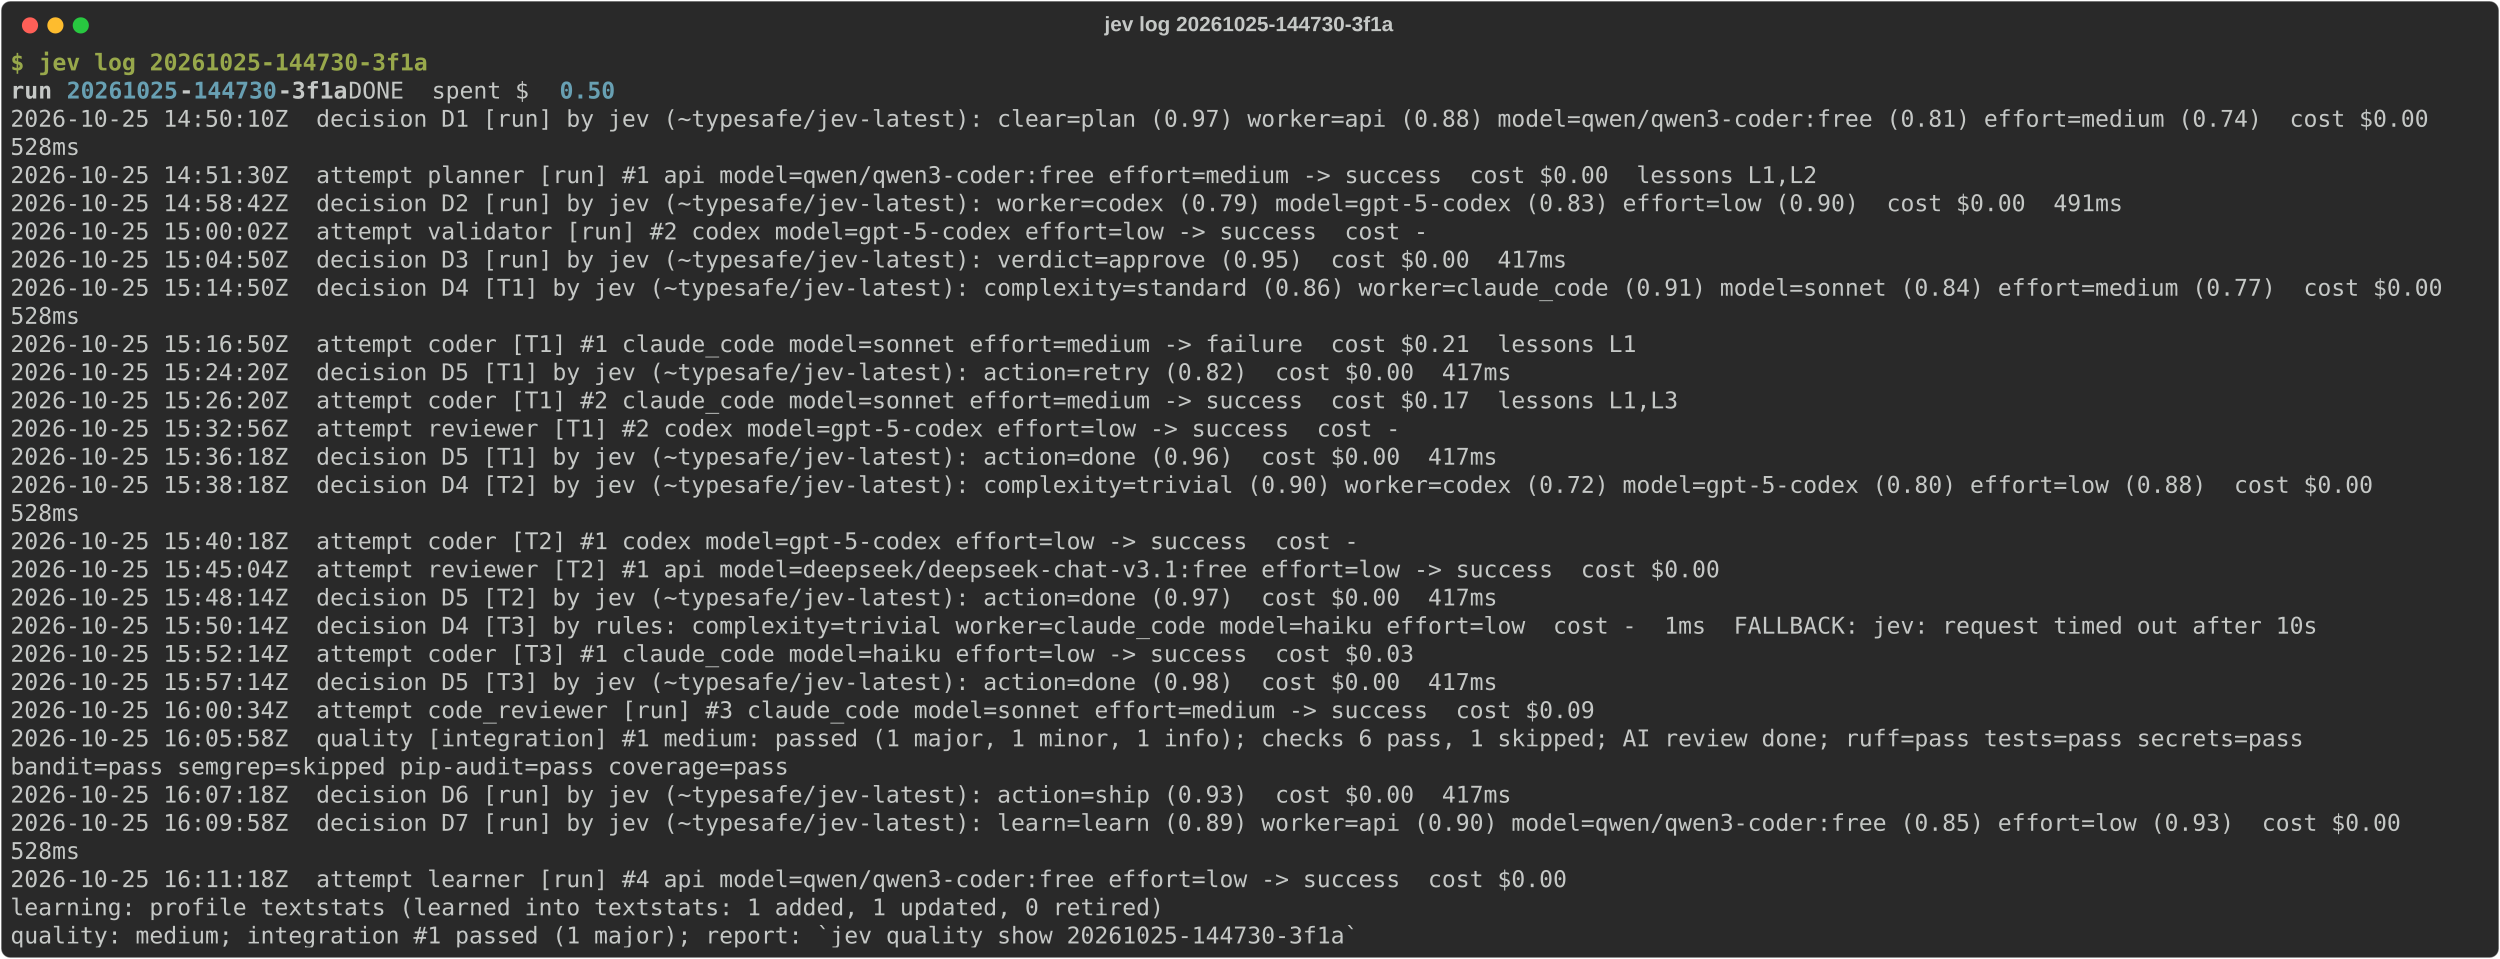
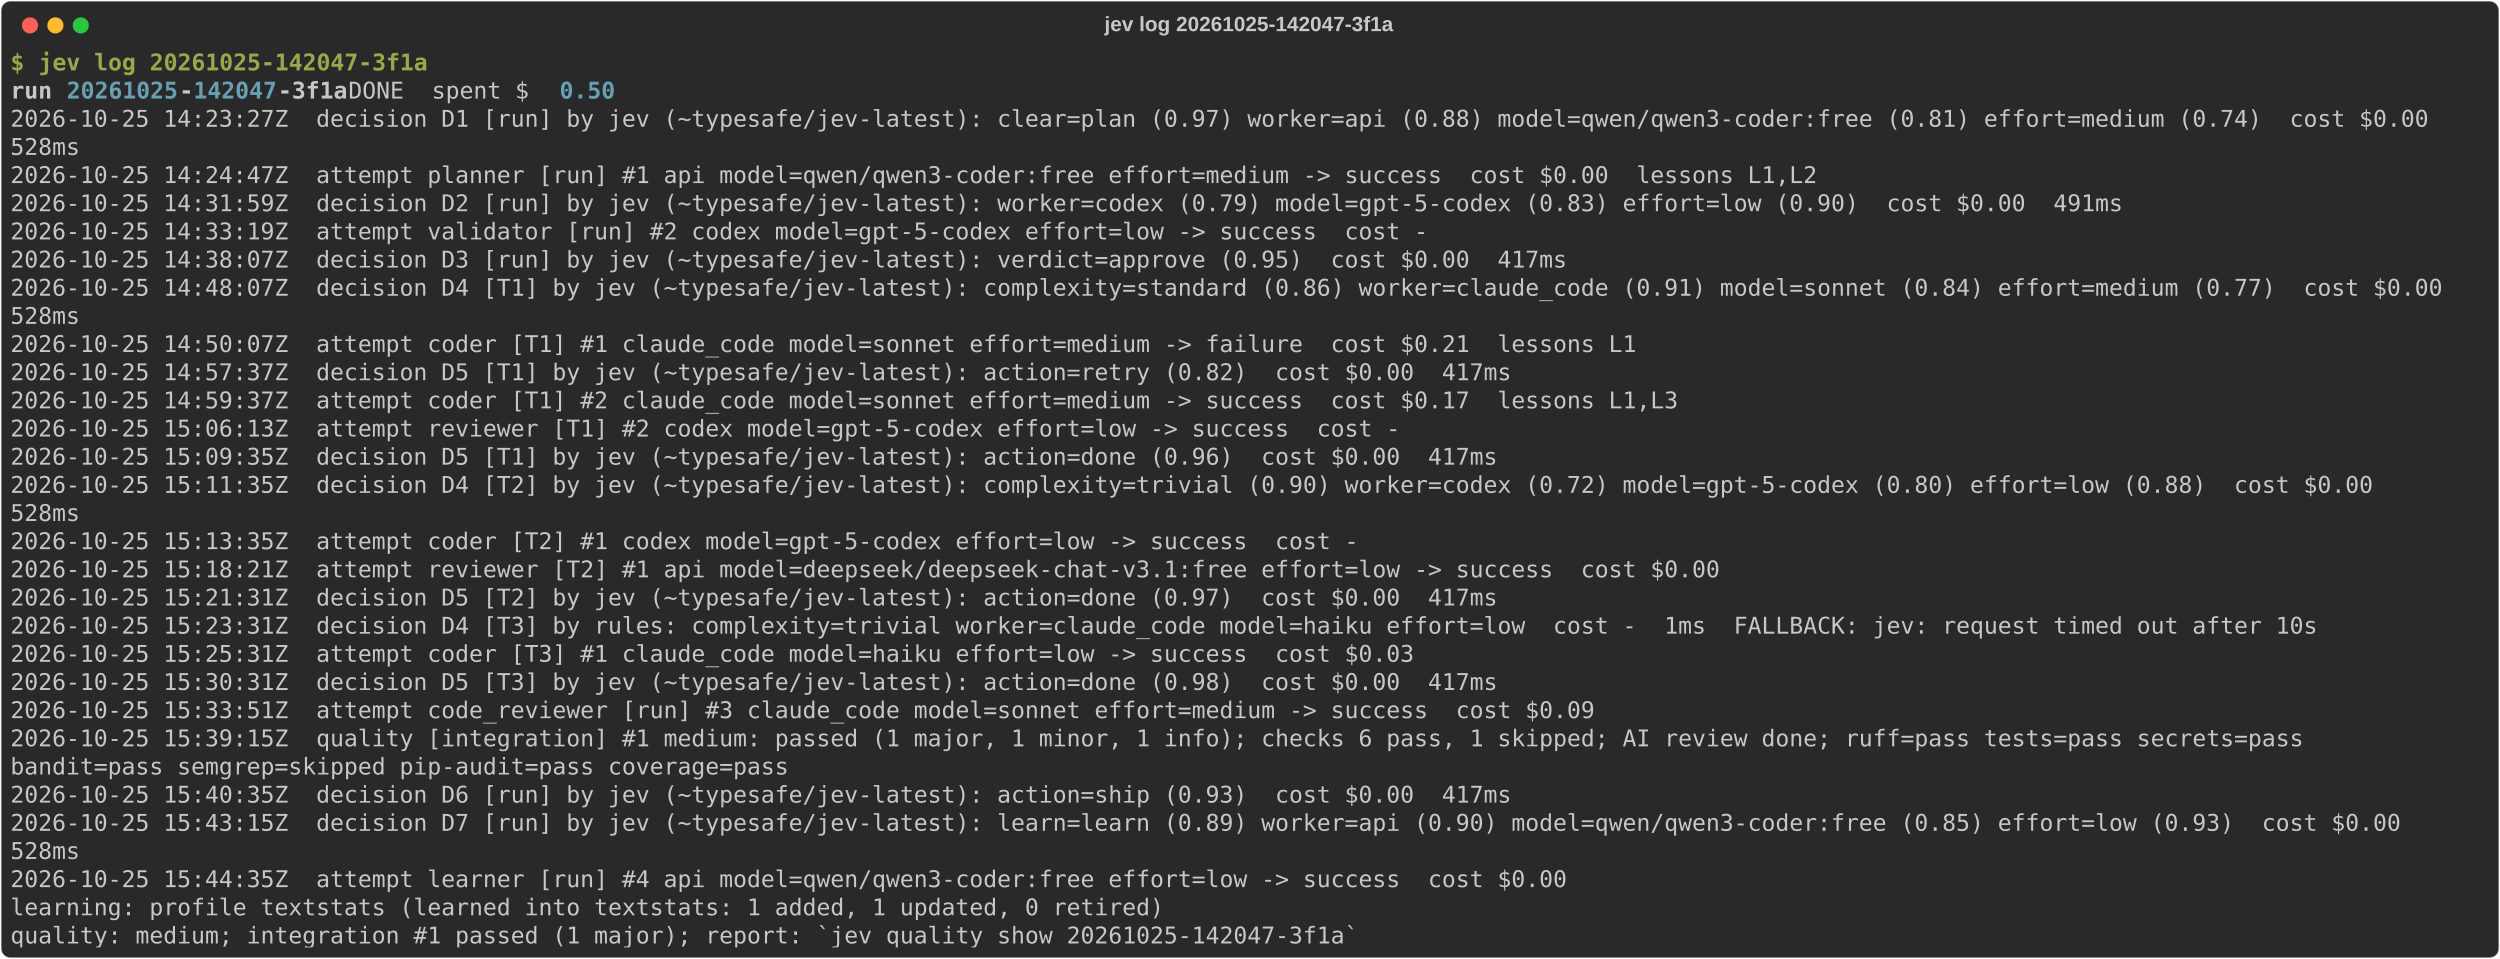
<svg xmlns="http://www.w3.org/2000/svg" class="rich-terminal" viewBox="0 0 2166 830.8">
  <style>

    @font-face {
        font-family: "Fira Code";
        src: local("FiraCode-Regular"),
                url("https://cdnjs.cloudflare.com/ajax/libs/firacode/6.2.0/woff2/FiraCode-Regular.woff2") format("woff2"),
                url("https://cdnjs.cloudflare.com/ajax/libs/firacode/6.2.0/woff/FiraCode-Regular.woff") format("woff");
        font-style: normal;
        font-weight: 400;
    }
    @font-face {
        font-family: "Fira Code";
        src: local("FiraCode-Bold"),
                url("https://cdnjs.cloudflare.com/ajax/libs/firacode/6.2.0/woff2/FiraCode-Bold.woff2") format("woff2"),
                url("https://cdnjs.cloudflare.com/ajax/libs/firacode/6.2.0/woff/FiraCode-Bold.woff") format("woff");
        font-style: bold;
        font-weight: 700;
    }

-     .terminal-3071528954-matrix {
+     .terminal-1566887946-matrix {
        font-family: Fira Code, monospace;
        font-size: 20px;
        line-height: 24.4px;
        font-variant-east-asian: full-width;
    }

-     .terminal-3071528954-title {
+     .terminal-1566887946-title {
        font-size: 18px;
        font-weight: bold;
        font-family: arial;
    }

-     .terminal-3071528954-r1 { fill: #98a84b;font-weight: bold }
- .terminal-3071528954-r2 { fill: #c5c8c6 }
- .terminal-3071528954-r3 { fill: #c5c8c6;font-weight: bold }
- .terminal-3071528954-r4 { fill: #68a0b3;font-weight: bold }
+     .terminal-1566887946-r1 { fill: #98a84b;font-weight: bold }
+ .terminal-1566887946-r2 { fill: #c5c8c6 }
+ .terminal-1566887946-r3 { fill: #c5c8c6;font-weight: bold }
+ .terminal-1566887946-r4 { fill: #68a0b3;font-weight: bold }
    </style>
  <defs>
-     <clipPath id="terminal-3071528954-clip-terminal">
+     <clipPath id="terminal-1566887946-clip-terminal">
      <rect x="0" y="0" width="2146.2" height="779.8" />
    </clipPath>
-     <clipPath id="terminal-3071528954-line-0">
+     <clipPath id="terminal-1566887946-line-0">
      <rect x="0" y="1.5" width="2147.2" height="24.65" />
    </clipPath>
-     <clipPath id="terminal-3071528954-line-1">
+     <clipPath id="terminal-1566887946-line-1">
      <rect x="0" y="25.9" width="2147.2" height="24.65" />
    </clipPath>
-     <clipPath id="terminal-3071528954-line-2">
+     <clipPath id="terminal-1566887946-line-2">
      <rect x="0" y="50.3" width="2147.2" height="24.65" />
    </clipPath>
-     <clipPath id="terminal-3071528954-line-3">
+     <clipPath id="terminal-1566887946-line-3">
      <rect x="0" y="74.7" width="2147.2" height="24.65" />
    </clipPath>
-     <clipPath id="terminal-3071528954-line-4">
+     <clipPath id="terminal-1566887946-line-4">
      <rect x="0" y="99.1" width="2147.2" height="24.65" />
    </clipPath>
-     <clipPath id="terminal-3071528954-line-5">
+     <clipPath id="terminal-1566887946-line-5">
      <rect x="0" y="123.5" width="2147.2" height="24.65" />
    </clipPath>
-     <clipPath id="terminal-3071528954-line-6">
+     <clipPath id="terminal-1566887946-line-6">
      <rect x="0" y="147.9" width="2147.2" height="24.65" />
    </clipPath>
-     <clipPath id="terminal-3071528954-line-7">
+     <clipPath id="terminal-1566887946-line-7">
      <rect x="0" y="172.3" width="2147.2" height="24.65" />
    </clipPath>
-     <clipPath id="terminal-3071528954-line-8">
+     <clipPath id="terminal-1566887946-line-8">
      <rect x="0" y="196.7" width="2147.2" height="24.65" />
    </clipPath>
-     <clipPath id="terminal-3071528954-line-9">
+     <clipPath id="terminal-1566887946-line-9">
      <rect x="0" y="221.1" width="2147.2" height="24.65" />
    </clipPath>
-     <clipPath id="terminal-3071528954-line-10">
+     <clipPath id="terminal-1566887946-line-10">
      <rect x="0" y="245.5" width="2147.2" height="24.65" />
    </clipPath>
-     <clipPath id="terminal-3071528954-line-11">
+     <clipPath id="terminal-1566887946-line-11">
      <rect x="0" y="269.9" width="2147.2" height="24.65" />
    </clipPath>
-     <clipPath id="terminal-3071528954-line-12">
+     <clipPath id="terminal-1566887946-line-12">
      <rect x="0" y="294.3" width="2147.2" height="24.65" />
    </clipPath>
-     <clipPath id="terminal-3071528954-line-13">
+     <clipPath id="terminal-1566887946-line-13">
      <rect x="0" y="318.7" width="2147.2" height="24.65" />
    </clipPath>
-     <clipPath id="terminal-3071528954-line-14">
+     <clipPath id="terminal-1566887946-line-14">
      <rect x="0" y="343.1" width="2147.2" height="24.65" />
    </clipPath>
-     <clipPath id="terminal-3071528954-line-15">
+     <clipPath id="terminal-1566887946-line-15">
      <rect x="0" y="367.5" width="2147.2" height="24.65" />
    </clipPath>
-     <clipPath id="terminal-3071528954-line-16">
+     <clipPath id="terminal-1566887946-line-16">
      <rect x="0" y="391.9" width="2147.2" height="24.65" />
    </clipPath>
-     <clipPath id="terminal-3071528954-line-17">
+     <clipPath id="terminal-1566887946-line-17">
      <rect x="0" y="416.3" width="2147.2" height="24.65" />
    </clipPath>
-     <clipPath id="terminal-3071528954-line-18">
+     <clipPath id="terminal-1566887946-line-18">
      <rect x="0" y="440.7" width="2147.2" height="24.65" />
    </clipPath>
-     <clipPath id="terminal-3071528954-line-19">
+     <clipPath id="terminal-1566887946-line-19">
      <rect x="0" y="465.1" width="2147.2" height="24.65" />
    </clipPath>
-     <clipPath id="terminal-3071528954-line-20">
+     <clipPath id="terminal-1566887946-line-20">
      <rect x="0" y="489.5" width="2147.2" height="24.65" />
    </clipPath>
-     <clipPath id="terminal-3071528954-line-21">
+     <clipPath id="terminal-1566887946-line-21">
      <rect x="0" y="513.9" width="2147.2" height="24.65" />
    </clipPath>
-     <clipPath id="terminal-3071528954-line-22">
+     <clipPath id="terminal-1566887946-line-22">
      <rect x="0" y="538.3" width="2147.2" height="24.65" />
    </clipPath>
-     <clipPath id="terminal-3071528954-line-23">
+     <clipPath id="terminal-1566887946-line-23">
      <rect x="0" y="562.7" width="2147.2" height="24.65" />
    </clipPath>
-     <clipPath id="terminal-3071528954-line-24">
+     <clipPath id="terminal-1566887946-line-24">
      <rect x="0" y="587.1" width="2147.2" height="24.65" />
    </clipPath>
-     <clipPath id="terminal-3071528954-line-25">
+     <clipPath id="terminal-1566887946-line-25">
      <rect x="0" y="611.5" width="2147.2" height="24.65" />
    </clipPath>
-     <clipPath id="terminal-3071528954-line-26">
+     <clipPath id="terminal-1566887946-line-26">
      <rect x="0" y="635.9" width="2147.2" height="24.65" />
    </clipPath>
-     <clipPath id="terminal-3071528954-line-27">
+     <clipPath id="terminal-1566887946-line-27">
      <rect x="0" y="660.3" width="2147.2" height="24.65" />
    </clipPath>
-     <clipPath id="terminal-3071528954-line-28">
+     <clipPath id="terminal-1566887946-line-28">
      <rect x="0" y="684.7" width="2147.2" height="24.65" />
    </clipPath>
-     <clipPath id="terminal-3071528954-line-29">
+     <clipPath id="terminal-1566887946-line-29">
      <rect x="0" y="709.1" width="2147.2" height="24.65" />
    </clipPath>
-     <clipPath id="terminal-3071528954-line-30">
+     <clipPath id="terminal-1566887946-line-30">
      <rect x="0" y="733.5" width="2147.2" height="24.65" />
    </clipPath>
  </defs>
  <rect fill="#292929" stroke="rgba(255,255,255,0.35)" stroke-width="1" x="1" y="1" width="2164" height="828.8" rx="8" />
-   <text class="terminal-3071528954-title" fill="#c5c8c6" text-anchor="middle" x="1082" y="27">jev log 20261025-144730-3f1a</text>
+   <text class="terminal-1566887946-title" fill="#c5c8c6" text-anchor="middle" x="1082" y="27">jev log 20261025-142047-3f1a</text>
  <g transform="translate(26,22)">
    <circle cx="0" cy="0" r="7" fill="#ff5f57" />
    <circle cx="22" cy="0" r="7" fill="#febc2e" />
    <circle cx="44" cy="0" r="7" fill="#28c840" />
  </g>
-   <g transform="translate(9, 41)" clip-path="url(#terminal-3071528954-clip-terminal)">
-     <g class="terminal-3071528954-matrix">
-       <text class="terminal-3071528954-r1" x="0" y="20" textLength="24.4" clip-path="url(#terminal-3071528954-line-0)">$ </text>
-       <text class="terminal-3071528954-r1" x="24.4" y="20" textLength="341.6" clip-path="url(#terminal-3071528954-line-0)">jev log 20261025-144730-3f1a</text>
-       <text class="terminal-3071528954-r2" x="2147.2" y="20" textLength="12.2" clip-path="url(#terminal-3071528954-line-0)">
- </text>
-       <text class="terminal-3071528954-r3" x="0" y="44.4" textLength="48.8" clip-path="url(#terminal-3071528954-line-1)">run </text>
-       <text class="terminal-3071528954-r4" x="48.8" y="44.4" textLength="97.6" clip-path="url(#terminal-3071528954-line-1)">20261025</text>
-       <text class="terminal-3071528954-r3" x="146.4" y="44.4" textLength="12.2" clip-path="url(#terminal-3071528954-line-1)">-</text>
-       <text class="terminal-3071528954-r4" x="158.6" y="44.4" textLength="73.2" clip-path="url(#terminal-3071528954-line-1)">144730</text>
-       <text class="terminal-3071528954-r3" x="231.8" y="44.4" textLength="61" clip-path="url(#terminal-3071528954-line-1)">-3f1a</text>
-       <text class="terminal-3071528954-r2" x="292.8" y="44.4" textLength="183" clip-path="url(#terminal-3071528954-line-1)">  DONE  spent $</text>
-       <text class="terminal-3071528954-r4" x="475.8" y="44.4" textLength="48.8" clip-path="url(#terminal-3071528954-line-1)">0.50</text>
-       <text class="terminal-3071528954-r2" x="2147.2" y="44.4" textLength="12.2" clip-path="url(#terminal-3071528954-line-1)">
- </text>
-       <text class="terminal-3071528954-r2" x="0" y="68.8" textLength="2147.2" clip-path="url(#terminal-3071528954-line-2)">2026-10-25 14:50:10Z  decision D1 [run] by jev (~typesafe/jev-latest): clear=plan (0.97) worker=api (0.88) model=qwen/qwen3-coder:free (0.81) effort=medium (0.74)  cost $0.00  </text>
-       <text class="terminal-3071528954-r2" x="2147.2" y="68.8" textLength="12.2" clip-path="url(#terminal-3071528954-line-2)">
- </text>
-       <text class="terminal-3071528954-r2" x="0" y="93.2" textLength="61" clip-path="url(#terminal-3071528954-line-3)">528ms</text>
-       <text class="terminal-3071528954-r2" x="2147.2" y="93.2" textLength="12.2" clip-path="url(#terminal-3071528954-line-3)">
- </text>
-       <text class="terminal-3071528954-r2" x="0" y="117.6" textLength="1586" clip-path="url(#terminal-3071528954-line-4)">2026-10-25 14:51:30Z  attempt planner [run] #1 api model=qwen/qwen3-coder:free effort=medium -&gt; success  cost $0.00  lessons L1,L2</text>
-       <text class="terminal-3071528954-r2" x="2147.2" y="117.6" textLength="12.2" clip-path="url(#terminal-3071528954-line-4)">
- </text>
-       <text class="terminal-3071528954-r2" x="0" y="142" textLength="1854.4" clip-path="url(#terminal-3071528954-line-5)">2026-10-25 14:58:42Z  decision D2 [run] by jev (~typesafe/jev-latest): worker=codex (0.79) model=gpt-5-codex (0.83) effort=low (0.90)  cost $0.00  491ms</text>
-       <text class="terminal-3071528954-r2" x="2147.2" y="142" textLength="12.2" clip-path="url(#terminal-3071528954-line-5)">
- </text>
-       <text class="terminal-3071528954-r2" x="0" y="166.4" textLength="1244.4" clip-path="url(#terminal-3071528954-line-6)">2026-10-25 15:00:02Z  attempt validator [run] #2 codex model=gpt-5-codex effort=low -&gt; success  cost -</text>
-       <text class="terminal-3071528954-r2" x="2147.2" y="166.4" textLength="12.2" clip-path="url(#terminal-3071528954-line-6)">
- </text>
-       <text class="terminal-3071528954-r2" x="0" y="190.8" textLength="1366.4" clip-path="url(#terminal-3071528954-line-7)">2026-10-25 15:04:50Z  decision D3 [run] by jev (~typesafe/jev-latest): verdict=approve (0.95)  cost $0.00  417ms</text>
-       <text class="terminal-3071528954-r2" x="2147.2" y="190.8" textLength="12.2" clip-path="url(#terminal-3071528954-line-7)">
- </text>
-       <text class="terminal-3071528954-r2" x="0" y="215.2" textLength="2147.2" clip-path="url(#terminal-3071528954-line-8)">2026-10-25 15:14:50Z  decision D4 [T1] by jev (~typesafe/jev-latest): complexity=standard (0.86) worker=claude_code (0.91) model=sonnet (0.84) effort=medium (0.77)  cost $0.00 </text>
-       <text class="terminal-3071528954-r2" x="2147.2" y="215.2" textLength="12.2" clip-path="url(#terminal-3071528954-line-8)">
- </text>
-       <text class="terminal-3071528954-r2" x="0" y="239.6" textLength="61" clip-path="url(#terminal-3071528954-line-9)">528ms</text>
-       <text class="terminal-3071528954-r2" x="2147.2" y="239.6" textLength="12.2" clip-path="url(#terminal-3071528954-line-9)">
- </text>
-       <text class="terminal-3071528954-r2" x="0" y="264" textLength="1427.4" clip-path="url(#terminal-3071528954-line-10)">2026-10-25 15:16:50Z  attempt coder [T1] #1 claude_code model=sonnet effort=medium -&gt; failure  cost $0.21  lessons L1</text>
-       <text class="terminal-3071528954-r2" x="2147.2" y="264" textLength="12.2" clip-path="url(#terminal-3071528954-line-10)">
- </text>
-       <text class="terminal-3071528954-r2" x="0" y="288.4" textLength="1317.6" clip-path="url(#terminal-3071528954-line-11)">2026-10-25 15:24:20Z  decision D5 [T1] by jev (~typesafe/jev-latest): action=retry (0.82)  cost $0.00  417ms</text>
-       <text class="terminal-3071528954-r2" x="2147.2" y="288.4" textLength="12.2" clip-path="url(#terminal-3071528954-line-11)">
- </text>
-       <text class="terminal-3071528954-r2" x="0" y="312.8" textLength="1464" clip-path="url(#terminal-3071528954-line-12)">2026-10-25 15:26:20Z  attempt coder [T1] #2 claude_code model=sonnet effort=medium -&gt; success  cost $0.17  lessons L1,L3</text>
-       <text class="terminal-3071528954-r2" x="2147.2" y="312.8" textLength="12.2" clip-path="url(#terminal-3071528954-line-12)">
- </text>
-       <text class="terminal-3071528954-r2" x="0" y="337.2" textLength="1220" clip-path="url(#terminal-3071528954-line-13)">2026-10-25 15:32:56Z  attempt reviewer [T1] #2 codex model=gpt-5-codex effort=low -&gt; success  cost -</text>
-       <text class="terminal-3071528954-r2" x="2147.2" y="337.2" textLength="12.2" clip-path="url(#terminal-3071528954-line-13)">
- </text>
-       <text class="terminal-3071528954-r2" x="0" y="361.6" textLength="1305.4" clip-path="url(#terminal-3071528954-line-14)">2026-10-25 15:36:18Z  decision D5 [T1] by jev (~typesafe/jev-latest): action=done (0.96)  cost $0.00  417ms</text>
-       <text class="terminal-3071528954-r2" x="2147.2" y="361.6" textLength="12.2" clip-path="url(#terminal-3071528954-line-14)">
- </text>
-       <text class="terminal-3071528954-r2" x="0" y="386" textLength="2098.4" clip-path="url(#terminal-3071528954-line-15)">2026-10-25 15:38:18Z  decision D4 [T2] by jev (~typesafe/jev-latest): complexity=trivial (0.90) worker=codex (0.72) model=gpt-5-codex (0.80) effort=low (0.88)  cost $0.00  </text>
-       <text class="terminal-3071528954-r2" x="2147.2" y="386" textLength="12.2" clip-path="url(#terminal-3071528954-line-15)">
- </text>
-       <text class="terminal-3071528954-r2" x="0" y="410.4" textLength="61" clip-path="url(#terminal-3071528954-line-16)">528ms</text>
-       <text class="terminal-3071528954-r2" x="2147.2" y="410.4" textLength="12.2" clip-path="url(#terminal-3071528954-line-16)">
- </text>
-       <text class="terminal-3071528954-r2" x="0" y="434.8" textLength="1183.4" clip-path="url(#terminal-3071528954-line-17)">2026-10-25 15:40:18Z  attempt coder [T2] #1 codex model=gpt-5-codex effort=low -&gt; success  cost -</text>
-       <text class="terminal-3071528954-r2" x="2147.2" y="434.8" textLength="12.2" clip-path="url(#terminal-3071528954-line-17)">
- </text>
-       <text class="terminal-3071528954-r2" x="0" y="459.2" textLength="1500.6" clip-path="url(#terminal-3071528954-line-18)">2026-10-25 15:45:04Z  attempt reviewer [T2] #1 api model=deepseek/deepseek-chat-v3.1:free effort=low -&gt; success  cost $0.00</text>
-       <text class="terminal-3071528954-r2" x="2147.2" y="459.2" textLength="12.2" clip-path="url(#terminal-3071528954-line-18)">
- </text>
-       <text class="terminal-3071528954-r2" x="0" y="483.6" textLength="1305.4" clip-path="url(#terminal-3071528954-line-19)">2026-10-25 15:48:14Z  decision D5 [T2] by jev (~typesafe/jev-latest): action=done (0.97)  cost $0.00  417ms</text>
-       <text class="terminal-3071528954-r2" x="2147.2" y="483.6" textLength="12.2" clip-path="url(#terminal-3071528954-line-19)">
- </text>
-       <text class="terminal-3071528954-r2" x="0" y="508" textLength="2025.2" clip-path="url(#terminal-3071528954-line-20)">2026-10-25 15:50:14Z  decision D4 [T3] by rules: complexity=trivial worker=claude_code model=haiku effort=low  cost -  1ms  FALLBACK: jev: request timed out after 10s</text>
-       <text class="terminal-3071528954-r2" x="2147.2" y="508" textLength="12.2" clip-path="url(#terminal-3071528954-line-20)">
- </text>
-       <text class="terminal-3071528954-r2" x="0" y="532.4" textLength="1232.2" clip-path="url(#terminal-3071528954-line-21)">2026-10-25 15:52:14Z  attempt coder [T3] #1 claude_code model=haiku effort=low -&gt; success  cost $0.03</text>
-       <text class="terminal-3071528954-r2" x="2147.2" y="532.4" textLength="12.2" clip-path="url(#terminal-3071528954-line-21)">
- </text>
-       <text class="terminal-3071528954-r2" x="0" y="556.8" textLength="1305.4" clip-path="url(#terminal-3071528954-line-22)">2026-10-25 15:57:14Z  decision D5 [T3] by jev (~typesafe/jev-latest): action=done (0.98)  cost $0.00  417ms</text>
-       <text class="terminal-3071528954-r2" x="2147.2" y="556.8" textLength="12.2" clip-path="url(#terminal-3071528954-line-22)">
- </text>
-       <text class="terminal-3071528954-r2" x="0" y="581.2" textLength="1390.8" clip-path="url(#terminal-3071528954-line-23)">2026-10-25 16:00:34Z  attempt code_reviewer [run] #3 claude_code model=sonnet effort=medium -&gt; success  cost $0.09</text>
-       <text class="terminal-3071528954-r2" x="2147.2" y="581.2" textLength="12.2" clip-path="url(#terminal-3071528954-line-23)">
- </text>
-       <text class="terminal-3071528954-r2" x="0" y="605.6" textLength="2025.2" clip-path="url(#terminal-3071528954-line-24)">2026-10-25 16:05:58Z  quality [integration] #1 medium: passed (1 major, 1 minor, 1 info); checks 6 pass, 1 skipped; AI review done; ruff=pass tests=pass secrets=pass </text>
-       <text class="terminal-3071528954-r2" x="2147.2" y="605.6" textLength="12.2" clip-path="url(#terminal-3071528954-line-24)">
- </text>
-       <text class="terminal-3071528954-r2" x="0" y="630" textLength="683.2" clip-path="url(#terminal-3071528954-line-25)">bandit=pass semgrep=skipped pip-audit=pass coverage=pass</text>
-       <text class="terminal-3071528954-r2" x="2147.2" y="630" textLength="12.2" clip-path="url(#terminal-3071528954-line-25)">
- </text>
-       <text class="terminal-3071528954-r2" x="0" y="654.4" textLength="1317.6" clip-path="url(#terminal-3071528954-line-26)">2026-10-25 16:07:18Z  decision D6 [run] by jev (~typesafe/jev-latest): action=ship (0.93)  cost $0.00  417ms</text>
-       <text class="terminal-3071528954-r2" x="2147.2" y="654.4" textLength="12.2" clip-path="url(#terminal-3071528954-line-26)">
- </text>
-       <text class="terminal-3071528954-r2" x="0" y="678.8" textLength="2122.8" clip-path="url(#terminal-3071528954-line-27)">2026-10-25 16:09:58Z  decision D7 [run] by jev (~typesafe/jev-latest): learn=learn (0.89) worker=api (0.90) model=qwen/qwen3-coder:free (0.85) effort=low (0.93)  cost $0.00  </text>
-       <text class="terminal-3071528954-r2" x="2147.2" y="678.8" textLength="12.2" clip-path="url(#terminal-3071528954-line-27)">
- </text>
-       <text class="terminal-3071528954-r2" x="0" y="703.2" textLength="61" clip-path="url(#terminal-3071528954-line-28)">528ms</text>
-       <text class="terminal-3071528954-r2" x="2147.2" y="703.2" textLength="12.2" clip-path="url(#terminal-3071528954-line-28)">
- </text>
-       <text class="terminal-3071528954-r2" x="0" y="727.6" textLength="1366.4" clip-path="url(#terminal-3071528954-line-29)">2026-10-25 16:11:18Z  attempt learner [run] #4 api model=qwen/qwen3-coder:free effort=low -&gt; success  cost $0.00</text>
-       <text class="terminal-3071528954-r2" x="2147.2" y="727.6" textLength="12.2" clip-path="url(#terminal-3071528954-line-29)">
- </text>
-       <text class="terminal-3071528954-r2" x="0" y="752" textLength="1012.6" clip-path="url(#terminal-3071528954-line-30)">learning: profile textstats (learned into textstats: 1 added, 1 updated, 0 retired)</text>
-       <text class="terminal-3071528954-r2" x="2147.2" y="752" textLength="12.2" clip-path="url(#terminal-3071528954-line-30)">
- </text>
-       <text class="terminal-3071528954-r2" x="0" y="776.4" textLength="1183.4" clip-path="url(#terminal-3071528954-line-31)">quality: medium; integration #1 passed (1 major); report: `jev quality show 20261025-144730-3f1a`</text>
-       <text class="terminal-3071528954-r2" x="2147.2" y="776.4" textLength="12.2" clip-path="url(#terminal-3071528954-line-31)">
+   <g transform="translate(9, 41)" clip-path="url(#terminal-1566887946-clip-terminal)">
+     <g class="terminal-1566887946-matrix">
+       <text class="terminal-1566887946-r1" x="0" y="20" textLength="24.4" clip-path="url(#terminal-1566887946-line-0)">$ </text>
+       <text class="terminal-1566887946-r1" x="24.4" y="20" textLength="341.6" clip-path="url(#terminal-1566887946-line-0)">jev log 20261025-142047-3f1a</text>
+       <text class="terminal-1566887946-r2" x="2147.2" y="20" textLength="12.2" clip-path="url(#terminal-1566887946-line-0)">
+ </text>
+       <text class="terminal-1566887946-r3" x="0" y="44.4" textLength="48.8" clip-path="url(#terminal-1566887946-line-1)">run </text>
+       <text class="terminal-1566887946-r4" x="48.8" y="44.4" textLength="97.6" clip-path="url(#terminal-1566887946-line-1)">20261025</text>
+       <text class="terminal-1566887946-r3" x="146.4" y="44.4" textLength="12.2" clip-path="url(#terminal-1566887946-line-1)">-</text>
+       <text class="terminal-1566887946-r4" x="158.6" y="44.4" textLength="73.2" clip-path="url(#terminal-1566887946-line-1)">142047</text>
+       <text class="terminal-1566887946-r3" x="231.8" y="44.4" textLength="61" clip-path="url(#terminal-1566887946-line-1)">-3f1a</text>
+       <text class="terminal-1566887946-r2" x="292.8" y="44.4" textLength="183" clip-path="url(#terminal-1566887946-line-1)">  DONE  spent $</text>
+       <text class="terminal-1566887946-r4" x="475.8" y="44.4" textLength="48.8" clip-path="url(#terminal-1566887946-line-1)">0.50</text>
+       <text class="terminal-1566887946-r2" x="2147.2" y="44.4" textLength="12.2" clip-path="url(#terminal-1566887946-line-1)">
+ </text>
+       <text class="terminal-1566887946-r2" x="0" y="68.8" textLength="2147.2" clip-path="url(#terminal-1566887946-line-2)">2026-10-25 14:23:27Z  decision D1 [run] by jev (~typesafe/jev-latest): clear=plan (0.97) worker=api (0.88) model=qwen/qwen3-coder:free (0.81) effort=medium (0.74)  cost $0.00  </text>
+       <text class="terminal-1566887946-r2" x="2147.2" y="68.8" textLength="12.2" clip-path="url(#terminal-1566887946-line-2)">
+ </text>
+       <text class="terminal-1566887946-r2" x="0" y="93.2" textLength="61" clip-path="url(#terminal-1566887946-line-3)">528ms</text>
+       <text class="terminal-1566887946-r2" x="2147.2" y="93.2" textLength="12.2" clip-path="url(#terminal-1566887946-line-3)">
+ </text>
+       <text class="terminal-1566887946-r2" x="0" y="117.6" textLength="1586" clip-path="url(#terminal-1566887946-line-4)">2026-10-25 14:24:47Z  attempt planner [run] #1 api model=qwen/qwen3-coder:free effort=medium -&gt; success  cost $0.00  lessons L1,L2</text>
+       <text class="terminal-1566887946-r2" x="2147.2" y="117.6" textLength="12.2" clip-path="url(#terminal-1566887946-line-4)">
+ </text>
+       <text class="terminal-1566887946-r2" x="0" y="142" textLength="1854.4" clip-path="url(#terminal-1566887946-line-5)">2026-10-25 14:31:59Z  decision D2 [run] by jev (~typesafe/jev-latest): worker=codex (0.79) model=gpt-5-codex (0.83) effort=low (0.90)  cost $0.00  491ms</text>
+       <text class="terminal-1566887946-r2" x="2147.2" y="142" textLength="12.2" clip-path="url(#terminal-1566887946-line-5)">
+ </text>
+       <text class="terminal-1566887946-r2" x="0" y="166.4" textLength="1244.4" clip-path="url(#terminal-1566887946-line-6)">2026-10-25 14:33:19Z  attempt validator [run] #2 codex model=gpt-5-codex effort=low -&gt; success  cost -</text>
+       <text class="terminal-1566887946-r2" x="2147.2" y="166.4" textLength="12.2" clip-path="url(#terminal-1566887946-line-6)">
+ </text>
+       <text class="terminal-1566887946-r2" x="0" y="190.8" textLength="1366.4" clip-path="url(#terminal-1566887946-line-7)">2026-10-25 14:38:07Z  decision D3 [run] by jev (~typesafe/jev-latest): verdict=approve (0.95)  cost $0.00  417ms</text>
+       <text class="terminal-1566887946-r2" x="2147.2" y="190.8" textLength="12.2" clip-path="url(#terminal-1566887946-line-7)">
+ </text>
+       <text class="terminal-1566887946-r2" x="0" y="215.2" textLength="2147.2" clip-path="url(#terminal-1566887946-line-8)">2026-10-25 14:48:07Z  decision D4 [T1] by jev (~typesafe/jev-latest): complexity=standard (0.86) worker=claude_code (0.91) model=sonnet (0.84) effort=medium (0.77)  cost $0.00 </text>
+       <text class="terminal-1566887946-r2" x="2147.2" y="215.2" textLength="12.2" clip-path="url(#terminal-1566887946-line-8)">
+ </text>
+       <text class="terminal-1566887946-r2" x="0" y="239.6" textLength="61" clip-path="url(#terminal-1566887946-line-9)">528ms</text>
+       <text class="terminal-1566887946-r2" x="2147.2" y="239.6" textLength="12.2" clip-path="url(#terminal-1566887946-line-9)">
+ </text>
+       <text class="terminal-1566887946-r2" x="0" y="264" textLength="1427.4" clip-path="url(#terminal-1566887946-line-10)">2026-10-25 14:50:07Z  attempt coder [T1] #1 claude_code model=sonnet effort=medium -&gt; failure  cost $0.21  lessons L1</text>
+       <text class="terminal-1566887946-r2" x="2147.2" y="264" textLength="12.2" clip-path="url(#terminal-1566887946-line-10)">
+ </text>
+       <text class="terminal-1566887946-r2" x="0" y="288.4" textLength="1317.6" clip-path="url(#terminal-1566887946-line-11)">2026-10-25 14:57:37Z  decision D5 [T1] by jev (~typesafe/jev-latest): action=retry (0.82)  cost $0.00  417ms</text>
+       <text class="terminal-1566887946-r2" x="2147.2" y="288.4" textLength="12.2" clip-path="url(#terminal-1566887946-line-11)">
+ </text>
+       <text class="terminal-1566887946-r2" x="0" y="312.8" textLength="1464" clip-path="url(#terminal-1566887946-line-12)">2026-10-25 14:59:37Z  attempt coder [T1] #2 claude_code model=sonnet effort=medium -&gt; success  cost $0.17  lessons L1,L3</text>
+       <text class="terminal-1566887946-r2" x="2147.2" y="312.8" textLength="12.2" clip-path="url(#terminal-1566887946-line-12)">
+ </text>
+       <text class="terminal-1566887946-r2" x="0" y="337.2" textLength="1220" clip-path="url(#terminal-1566887946-line-13)">2026-10-25 15:06:13Z  attempt reviewer [T1] #2 codex model=gpt-5-codex effort=low -&gt; success  cost -</text>
+       <text class="terminal-1566887946-r2" x="2147.2" y="337.2" textLength="12.2" clip-path="url(#terminal-1566887946-line-13)">
+ </text>
+       <text class="terminal-1566887946-r2" x="0" y="361.6" textLength="1305.4" clip-path="url(#terminal-1566887946-line-14)">2026-10-25 15:09:35Z  decision D5 [T1] by jev (~typesafe/jev-latest): action=done (0.96)  cost $0.00  417ms</text>
+       <text class="terminal-1566887946-r2" x="2147.2" y="361.6" textLength="12.2" clip-path="url(#terminal-1566887946-line-14)">
+ </text>
+       <text class="terminal-1566887946-r2" x="0" y="386" textLength="2098.4" clip-path="url(#terminal-1566887946-line-15)">2026-10-25 15:11:35Z  decision D4 [T2] by jev (~typesafe/jev-latest): complexity=trivial (0.90) worker=codex (0.72) model=gpt-5-codex (0.80) effort=low (0.88)  cost $0.00  </text>
+       <text class="terminal-1566887946-r2" x="2147.2" y="386" textLength="12.2" clip-path="url(#terminal-1566887946-line-15)">
+ </text>
+       <text class="terminal-1566887946-r2" x="0" y="410.4" textLength="61" clip-path="url(#terminal-1566887946-line-16)">528ms</text>
+       <text class="terminal-1566887946-r2" x="2147.2" y="410.4" textLength="12.2" clip-path="url(#terminal-1566887946-line-16)">
+ </text>
+       <text class="terminal-1566887946-r2" x="0" y="434.8" textLength="1183.4" clip-path="url(#terminal-1566887946-line-17)">2026-10-25 15:13:35Z  attempt coder [T2] #1 codex model=gpt-5-codex effort=low -&gt; success  cost -</text>
+       <text class="terminal-1566887946-r2" x="2147.2" y="434.8" textLength="12.2" clip-path="url(#terminal-1566887946-line-17)">
+ </text>
+       <text class="terminal-1566887946-r2" x="0" y="459.2" textLength="1500.6" clip-path="url(#terminal-1566887946-line-18)">2026-10-25 15:18:21Z  attempt reviewer [T2] #1 api model=deepseek/deepseek-chat-v3.1:free effort=low -&gt; success  cost $0.00</text>
+       <text class="terminal-1566887946-r2" x="2147.2" y="459.2" textLength="12.2" clip-path="url(#terminal-1566887946-line-18)">
+ </text>
+       <text class="terminal-1566887946-r2" x="0" y="483.6" textLength="1305.4" clip-path="url(#terminal-1566887946-line-19)">2026-10-25 15:21:31Z  decision D5 [T2] by jev (~typesafe/jev-latest): action=done (0.97)  cost $0.00  417ms</text>
+       <text class="terminal-1566887946-r2" x="2147.2" y="483.6" textLength="12.2" clip-path="url(#terminal-1566887946-line-19)">
+ </text>
+       <text class="terminal-1566887946-r2" x="0" y="508" textLength="2025.2" clip-path="url(#terminal-1566887946-line-20)">2026-10-25 15:23:31Z  decision D4 [T3] by rules: complexity=trivial worker=claude_code model=haiku effort=low  cost -  1ms  FALLBACK: jev: request timed out after 10s</text>
+       <text class="terminal-1566887946-r2" x="2147.2" y="508" textLength="12.2" clip-path="url(#terminal-1566887946-line-20)">
+ </text>
+       <text class="terminal-1566887946-r2" x="0" y="532.4" textLength="1232.2" clip-path="url(#terminal-1566887946-line-21)">2026-10-25 15:25:31Z  attempt coder [T3] #1 claude_code model=haiku effort=low -&gt; success  cost $0.03</text>
+       <text class="terminal-1566887946-r2" x="2147.2" y="532.4" textLength="12.2" clip-path="url(#terminal-1566887946-line-21)">
+ </text>
+       <text class="terminal-1566887946-r2" x="0" y="556.8" textLength="1305.4" clip-path="url(#terminal-1566887946-line-22)">2026-10-25 15:30:31Z  decision D5 [T3] by jev (~typesafe/jev-latest): action=done (0.98)  cost $0.00  417ms</text>
+       <text class="terminal-1566887946-r2" x="2147.2" y="556.8" textLength="12.2" clip-path="url(#terminal-1566887946-line-22)">
+ </text>
+       <text class="terminal-1566887946-r2" x="0" y="581.2" textLength="1390.8" clip-path="url(#terminal-1566887946-line-23)">2026-10-25 15:33:51Z  attempt code_reviewer [run] #3 claude_code model=sonnet effort=medium -&gt; success  cost $0.09</text>
+       <text class="terminal-1566887946-r2" x="2147.2" y="581.2" textLength="12.2" clip-path="url(#terminal-1566887946-line-23)">
+ </text>
+       <text class="terminal-1566887946-r2" x="0" y="605.6" textLength="2025.2" clip-path="url(#terminal-1566887946-line-24)">2026-10-25 15:39:15Z  quality [integration] #1 medium: passed (1 major, 1 minor, 1 info); checks 6 pass, 1 skipped; AI review done; ruff=pass tests=pass secrets=pass </text>
+       <text class="terminal-1566887946-r2" x="2147.2" y="605.6" textLength="12.2" clip-path="url(#terminal-1566887946-line-24)">
+ </text>
+       <text class="terminal-1566887946-r2" x="0" y="630" textLength="683.2" clip-path="url(#terminal-1566887946-line-25)">bandit=pass semgrep=skipped pip-audit=pass coverage=pass</text>
+       <text class="terminal-1566887946-r2" x="2147.2" y="630" textLength="12.2" clip-path="url(#terminal-1566887946-line-25)">
+ </text>
+       <text class="terminal-1566887946-r2" x="0" y="654.4" textLength="1317.6" clip-path="url(#terminal-1566887946-line-26)">2026-10-25 15:40:35Z  decision D6 [run] by jev (~typesafe/jev-latest): action=ship (0.93)  cost $0.00  417ms</text>
+       <text class="terminal-1566887946-r2" x="2147.2" y="654.4" textLength="12.2" clip-path="url(#terminal-1566887946-line-26)">
+ </text>
+       <text class="terminal-1566887946-r2" x="0" y="678.8" textLength="2122.8" clip-path="url(#terminal-1566887946-line-27)">2026-10-25 15:43:15Z  decision D7 [run] by jev (~typesafe/jev-latest): learn=learn (0.89) worker=api (0.90) model=qwen/qwen3-coder:free (0.85) effort=low (0.93)  cost $0.00  </text>
+       <text class="terminal-1566887946-r2" x="2147.2" y="678.8" textLength="12.2" clip-path="url(#terminal-1566887946-line-27)">
+ </text>
+       <text class="terminal-1566887946-r2" x="0" y="703.2" textLength="61" clip-path="url(#terminal-1566887946-line-28)">528ms</text>
+       <text class="terminal-1566887946-r2" x="2147.2" y="703.2" textLength="12.2" clip-path="url(#terminal-1566887946-line-28)">
+ </text>
+       <text class="terminal-1566887946-r2" x="0" y="727.6" textLength="1366.4" clip-path="url(#terminal-1566887946-line-29)">2026-10-25 15:44:35Z  attempt learner [run] #4 api model=qwen/qwen3-coder:free effort=low -&gt; success  cost $0.00</text>
+       <text class="terminal-1566887946-r2" x="2147.2" y="727.6" textLength="12.2" clip-path="url(#terminal-1566887946-line-29)">
+ </text>
+       <text class="terminal-1566887946-r2" x="0" y="752" textLength="1012.6" clip-path="url(#terminal-1566887946-line-30)">learning: profile textstats (learned into textstats: 1 added, 1 updated, 0 retired)</text>
+       <text class="terminal-1566887946-r2" x="2147.2" y="752" textLength="12.2" clip-path="url(#terminal-1566887946-line-30)">
+ </text>
+       <text class="terminal-1566887946-r2" x="0" y="776.4" textLength="1183.4" clip-path="url(#terminal-1566887946-line-31)">quality: medium; integration #1 passed (1 major); report: `jev quality show 20261025-142047-3f1a`</text>
+       <text class="terminal-1566887946-r2" x="2147.2" y="776.4" textLength="12.2" clip-path="url(#terminal-1566887946-line-31)">
</text>
    </g>
  </g>
</svg>
